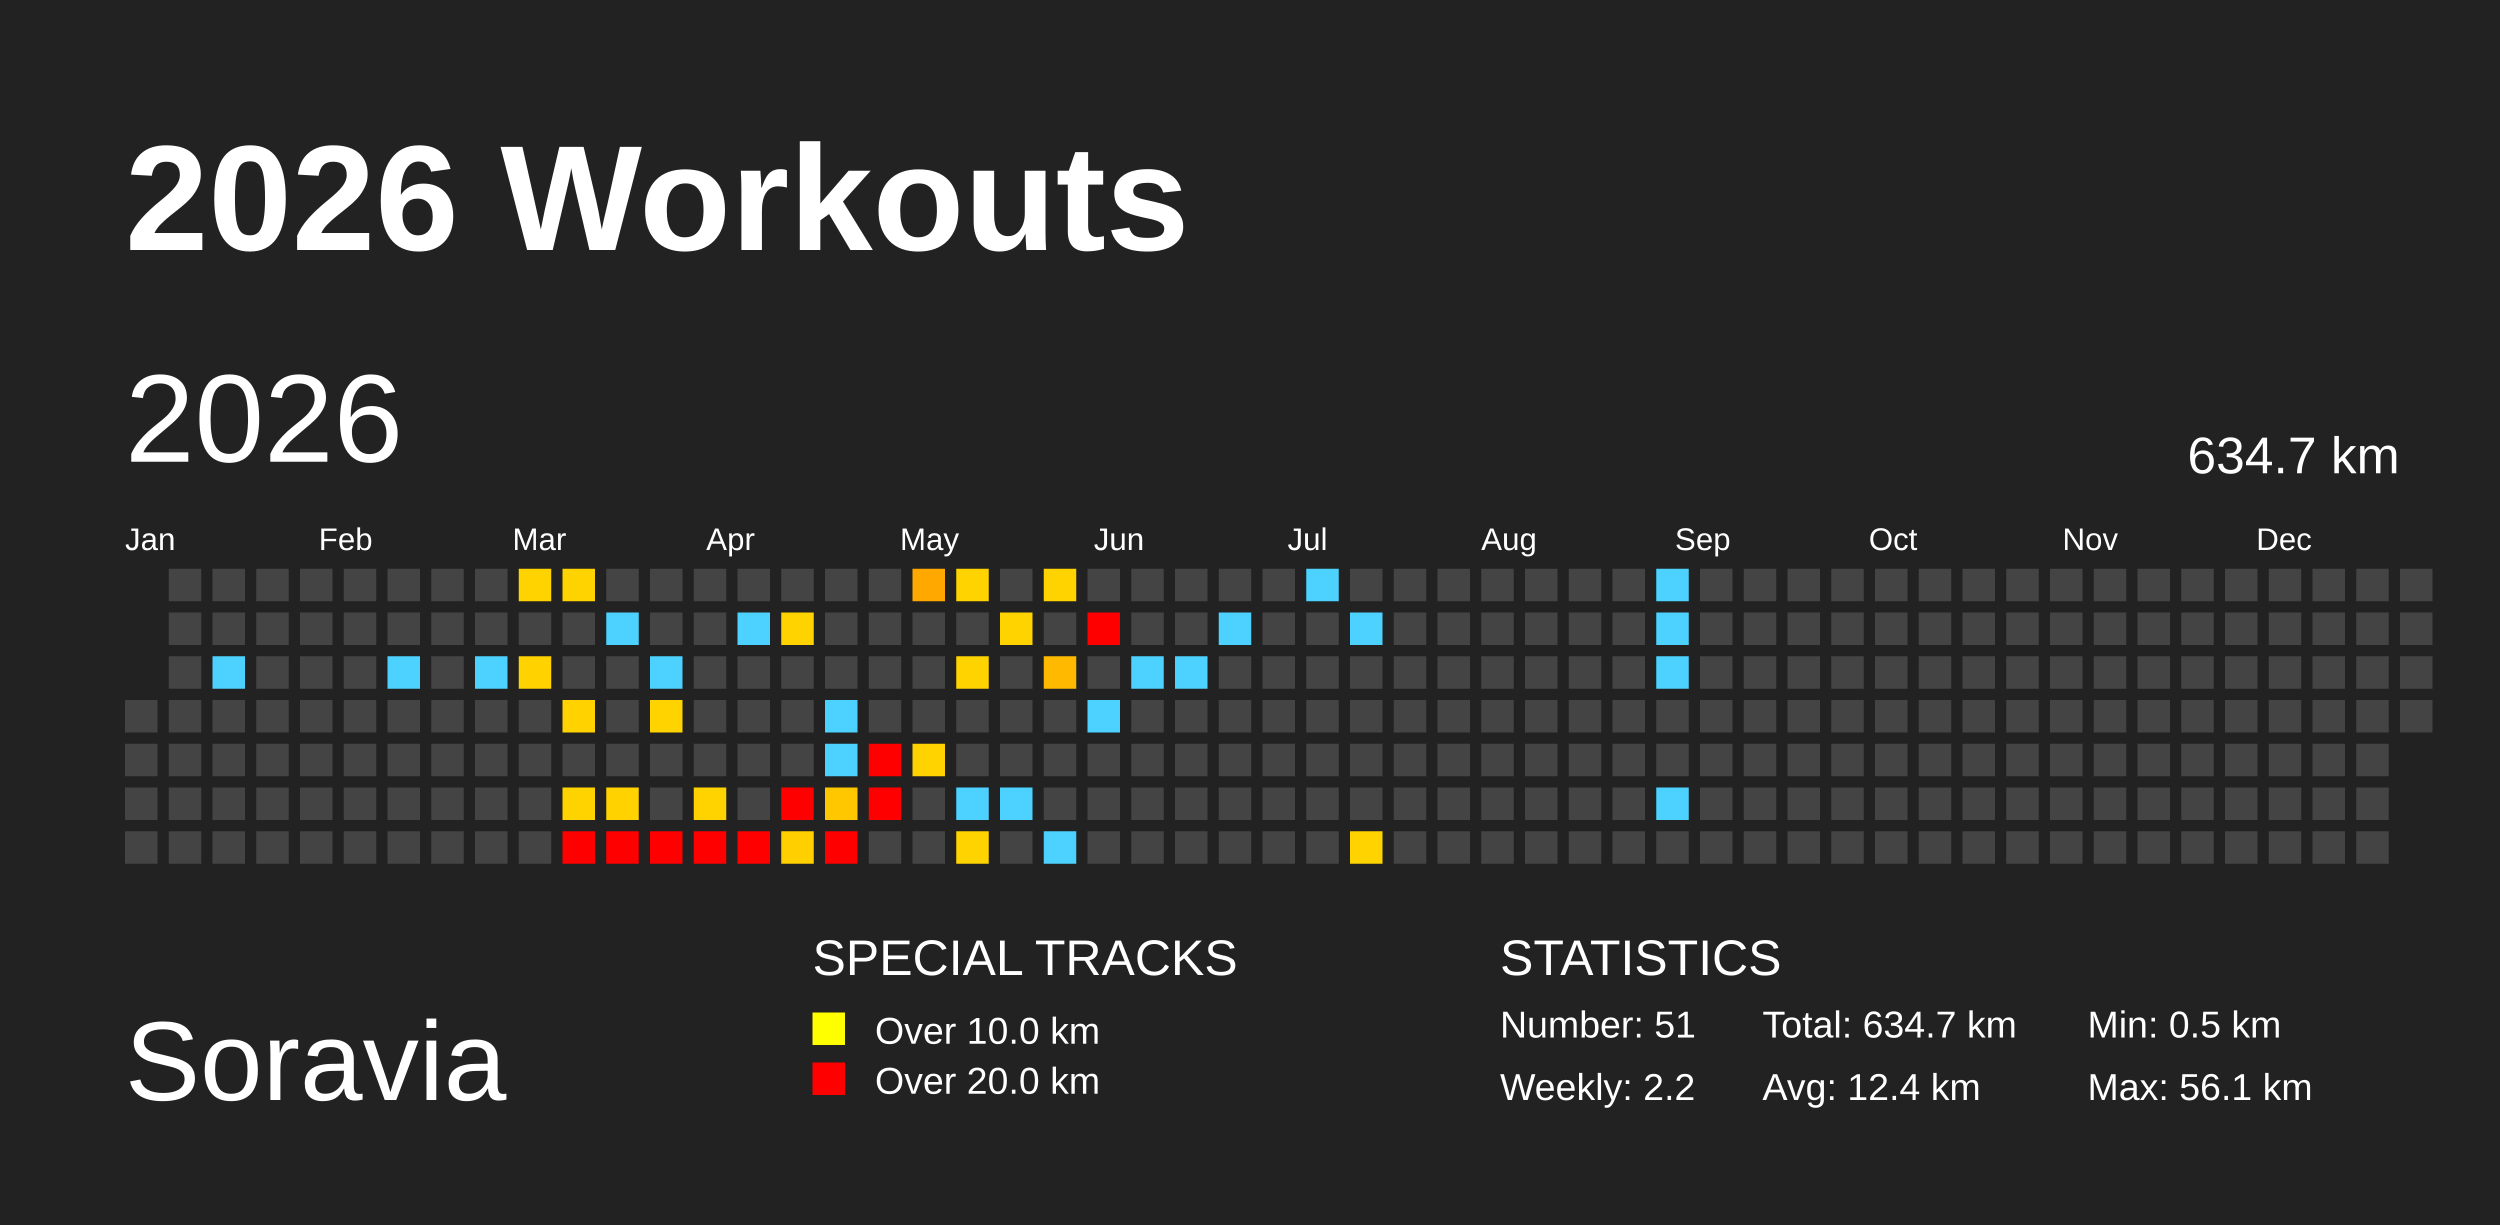
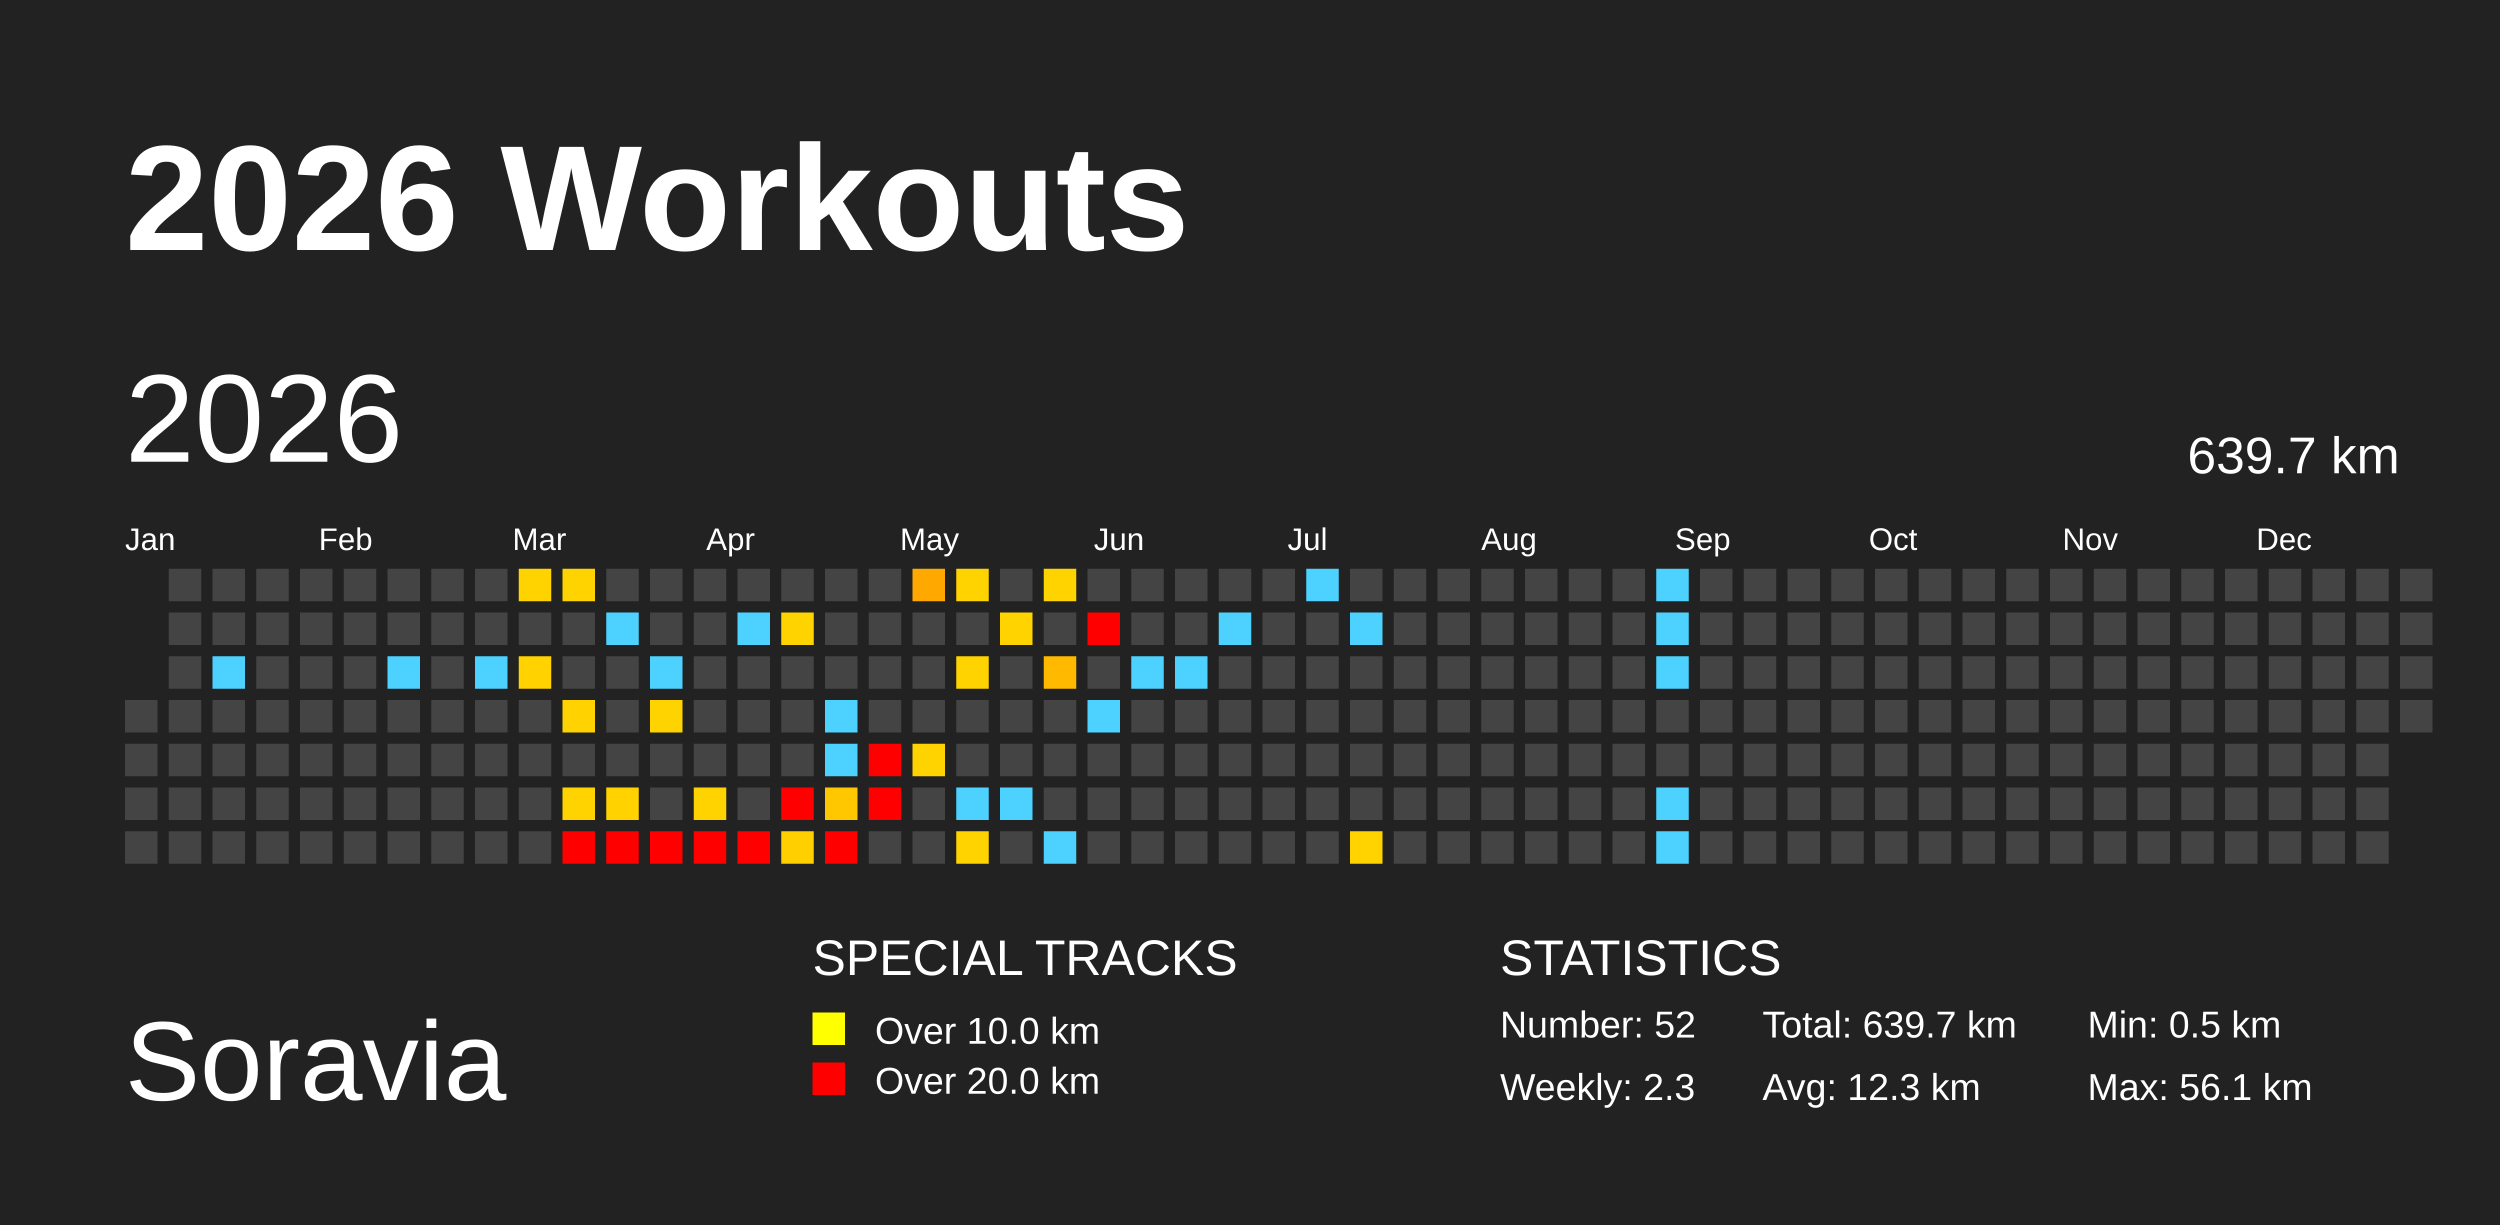
<svg xmlns="http://www.w3.org/2000/svg" baseProfile="full" height="98mm" version="1.1" viewBox="0,0,200,98" width="200mm">
  <defs />
  <rect fill="#222222" height="98" width="200" x="0" y="0" />
  <text fill="#FFFFFF" style="font-size:12px; font-family:Arial; font-weight:bold;" x="10" y="20">2026 Workouts</text>
  <text fill="#FFFFFF" style="font-size:9px; font-family:Arial" x="10" y="88">Soravia</text>
  <text fill="#FFFFFF" style="font-size:4px; font-family:Arial" x="65" y="78">SPECIAL TRACKS</text>
  <rect fill="yellow" height="2.6" width="2.6" x="65" y="81" />
  <text fill="#FFFFFF" style="font-size:3px; font-family:Arial" x="70" y="83.5">Over 10.0 km</text>
  <rect fill="red" height="2.6" width="2.6" x="65" y="85" />
  <text fill="#FFFFFF" style="font-size:3px; font-family:Arial" x="70" y="87.5">Over 20.0 km</text>
  <text fill="#FFFFFF" style="font-size:4px; font-family:Arial" x="120" y="78">STATISTICS</text>
-   <text fill="#FFFFFF" style="font-size:3px; font-family:Arial" x="120" y="83">Number: 51</text>
-   <text fill="#FFFFFF" style="font-size:3px; font-family:Arial" x="120" y="88">Weekly: 2.2</text>
-   <text fill="#FFFFFF" style="font-size:3px; font-family:Arial" x="141" y="83">Total: 634.7 km</text>
-   <text fill="#FFFFFF" style="font-size:3px; font-family:Arial" x="141" y="88">Avg: 12.4 km</text>
+   <text fill="#FFFFFF" style="font-size:3px; font-family:Arial" x="120" y="83">Number: 52</text>
+   <text fill="#FFFFFF" style="font-size:3px; font-family:Arial" x="120" y="88">Weekly: 2.3</text>
+   <text fill="#FFFFFF" style="font-size:3px; font-family:Arial" x="141" y="83">Total: 639.7 km</text>
+   <text fill="#FFFFFF" style="font-size:3px; font-family:Arial" x="141" y="88">Avg: 12.3 km</text>
  <text fill="#FFFFFF" style="font-size:3px; font-family:Arial" x="167" y="83">Min: 0.5 km</text>
  <text fill="#FFFFFF" style="font-size:3px; font-family:Arial" x="167" y="88">Max: 56.1 km</text>
  <text dominant-baseline="hanging" fill="#FFFFFF" style="font-size:10.0px; font-family:Arial;" x="10" y="30">2026</text>
-   <text dominant-baseline="hanging" fill="#FFFFFF" style="font-size:4.125px; font-family:Arial;" x="175" y="35">634.7 km</text>
+   <text dominant-baseline="hanging" fill="#FFFFFF" style="font-size:4.125px; font-family:Arial;" x="175" y="35">639.7 km</text>
  <text fill="#FFFFFF" style="font-size:2.5px; font-family:Arial" x="10.0" y="44">Jan</text>
  <text fill="#FFFFFF" style="font-size:2.5px; font-family:Arial" x="25.5" y="44">Feb</text>
  <text fill="#FFFFFF" style="font-size:2.5px; font-family:Arial" x="41.0" y="44">Mar</text>
  <text fill="#FFFFFF" style="font-size:2.5px; font-family:Arial" x="56.5" y="44">Apr</text>
  <text fill="#FFFFFF" style="font-size:2.5px; font-family:Arial" x="72.0" y="44">May</text>
  <text fill="#FFFFFF" style="font-size:2.5px; font-family:Arial" x="87.5" y="44">Jun</text>
  <text fill="#FFFFFF" style="font-size:2.5px; font-family:Arial" x="103.0" y="44">Jul</text>
  <text fill="#FFFFFF" style="font-size:2.5px; font-family:Arial" x="118.5" y="44">Aug</text>
  <text fill="#FFFFFF" style="font-size:2.5px; font-family:Arial" x="134.0" y="44">Sep</text>
  <text fill="#FFFFFF" style="font-size:2.5px; font-family:Arial" x="149.5" y="44">Oct</text>
  <text fill="#FFFFFF" style="font-size:2.5px; font-family:Arial" x="165.0" y="44">Nov</text>
  <text fill="#FFFFFF" style="font-size:2.5px; font-family:Arial" x="180.5" y="44">Dec</text>
  <rect fill="#444444" height="2.6" width="2.6" x="10.0" y="56.0" />
  <rect fill="#444444" height="2.6" width="2.6" x="10.0" y="59.5" />
  <rect fill="#444444" height="2.6" width="2.6" x="10.0" y="63.0" />
  <rect fill="#444444" height="2.6" width="2.6" x="10.0" y="66.5" />
  <rect fill="#444444" height="2.6" width="2.6" x="13.5" y="45.5" />
  <rect fill="#444444" height="2.6" width="2.6" x="13.5" y="49.0" />
  <rect fill="#444444" height="2.6" width="2.6" x="13.5" y="52.5" />
  <rect fill="#444444" height="2.6" width="2.6" x="13.5" y="56.0" />
  <rect fill="#444444" height="2.6" width="2.6" x="13.5" y="59.5" />
  <rect fill="#444444" height="2.6" width="2.6" x="13.5" y="63.0" />
  <rect fill="#444444" height="2.6" width="2.6" x="13.5" y="66.5" />
  <rect fill="#444444" height="2.6" width="2.6" x="17.0" y="45.5" />
  <rect fill="#444444" height="2.6" width="2.6" x="17.0" y="49.0" />
  <rect fill="#4dd2ff" height="2.6" width="2.6" x="17.0" y="52.5" />
  <rect fill="#444444" height="2.6" width="2.6" x="17.0" y="56.0" />
  <rect fill="#444444" height="2.6" width="2.6" x="17.0" y="59.5" />
  <rect fill="#444444" height="2.6" width="2.6" x="17.0" y="63.0" />
  <rect fill="#444444" height="2.6" width="2.6" x="17.0" y="66.5" />
  <rect fill="#444444" height="2.6" width="2.6" x="20.5" y="45.5" />
  <rect fill="#444444" height="2.6" width="2.6" x="20.5" y="49.0" />
  <rect fill="#444444" height="2.6" width="2.6" x="20.5" y="52.5" />
  <rect fill="#444444" height="2.6" width="2.6" x="20.5" y="56.0" />
  <rect fill="#444444" height="2.6" width="2.6" x="20.5" y="59.5" />
  <rect fill="#444444" height="2.6" width="2.6" x="20.5" y="63.0" />
  <rect fill="#444444" height="2.6" width="2.6" x="20.5" y="66.5" />
  <rect fill="#444444" height="2.6" width="2.6" x="24.0" y="45.5" />
  <rect fill="#444444" height="2.6" width="2.6" x="24.0" y="49.0" />
  <rect fill="#444444" height="2.6" width="2.6" x="24.0" y="52.5" />
  <rect fill="#444444" height="2.6" width="2.6" x="24.0" y="56.0" />
  <rect fill="#444444" height="2.6" width="2.6" x="24.0" y="59.5" />
  <rect fill="#444444" height="2.6" width="2.6" x="24.0" y="63.0" />
  <rect fill="#444444" height="2.6" width="2.6" x="24.0" y="66.5" />
  <rect fill="#444444" height="2.6" width="2.6" x="27.5" y="45.5" />
  <rect fill="#444444" height="2.6" width="2.6" x="27.5" y="49.0" />
  <rect fill="#444444" height="2.6" width="2.6" x="27.5" y="52.5" />
  <rect fill="#444444" height="2.6" width="2.6" x="27.5" y="56.0" />
  <rect fill="#444444" height="2.6" width="2.6" x="27.5" y="59.5" />
  <rect fill="#444444" height="2.6" width="2.6" x="27.5" y="63.0" />
  <rect fill="#444444" height="2.6" width="2.6" x="27.5" y="66.5" />
  <rect fill="#444444" height="2.6" width="2.6" x="31.0" y="45.5" />
  <rect fill="#444444" height="2.6" width="2.6" x="31.0" y="49.0" />
  <rect fill="#4dd2ff" height="2.6" width="2.6" x="31.0" y="52.5" />
  <rect fill="#444444" height="2.6" width="2.6" x="31.0" y="56.0" />
  <rect fill="#444444" height="2.6" width="2.6" x="31.0" y="59.5" />
  <rect fill="#444444" height="2.6" width="2.6" x="31.0" y="63.0" />
  <rect fill="#444444" height="2.6" width="2.6" x="31.0" y="66.5" />
  <rect fill="#444444" height="2.6" width="2.6" x="34.5" y="45.5" />
  <rect fill="#444444" height="2.6" width="2.6" x="34.5" y="49.0" />
  <rect fill="#444444" height="2.6" width="2.6" x="34.5" y="52.5" />
  <rect fill="#444444" height="2.6" width="2.6" x="34.5" y="56.0" />
  <rect fill="#444444" height="2.6" width="2.6" x="34.5" y="59.5" />
  <rect fill="#444444" height="2.6" width="2.6" x="34.5" y="63.0" />
  <rect fill="#444444" height="2.6" width="2.6" x="34.5" y="66.5" />
  <rect fill="#444444" height="2.6" width="2.6" x="38.0" y="45.5" />
  <rect fill="#444444" height="2.6" width="2.6" x="38.0" y="49.0" />
  <rect fill="#4dd2ff" height="2.6" width="2.6" x="38.0" y="52.5" />
  <rect fill="#444444" height="2.6" width="2.6" x="38.0" y="56.0" />
  <rect fill="#444444" height="2.6" width="2.6" x="38.0" y="59.5" />
  <rect fill="#444444" height="2.6" width="2.6" x="38.0" y="63.0" />
  <rect fill="#444444" height="2.6" width="2.6" x="38.0" y="66.5" />
  <rect fill="#ffd300" height="2.6" width="2.6" x="41.5" y="45.5" />
  <rect fill="#444444" height="2.6" width="2.6" x="41.5" y="49.0" />
  <rect fill="#ffd200" height="2.6" width="2.6" x="41.5" y="52.5" />
  <rect fill="#444444" height="2.6" width="2.6" x="41.5" y="56.0" />
  <rect fill="#444444" height="2.6" width="2.6" x="41.5" y="59.5" />
  <rect fill="#444444" height="2.6" width="2.6" x="41.5" y="63.0" />
  <rect fill="#444444" height="2.6" width="2.6" x="41.5" y="66.5" />
  <rect fill="#ffd300" height="2.6" width="2.6" x="45.0" y="45.5" />
  <rect fill="#444444" height="2.6" width="2.6" x="45.0" y="49.0" />
  <rect fill="#444444" height="2.6" width="2.6" x="45.0" y="52.5" />
  <rect fill="#ffd200" height="2.6" width="2.6" x="45.0" y="56.0" />
  <rect fill="#444444" height="2.6" width="2.6" x="45.0" y="59.5" />
  <rect fill="#ffd300" height="2.6" width="2.6" x="45.0" y="63.0" />
  <rect fill="red" height="2.6" width="2.6" x="45.0" y="66.5" />
  <rect fill="#444444" height="2.6" width="2.6" x="48.5" y="45.5" />
  <rect fill="#4dd2ff" height="2.6" width="2.6" x="48.5" y="49.0" />
  <rect fill="#444444" height="2.6" width="2.6" x="48.5" y="52.5" />
  <rect fill="#444444" height="2.6" width="2.6" x="48.5" y="56.0" />
  <rect fill="#444444" height="2.6" width="2.6" x="48.5" y="59.5" />
  <rect fill="#ffd200" height="2.6" width="2.6" x="48.5" y="63.0" />
  <rect fill="red" height="2.6" width="2.6" x="48.5" y="66.5" />
  <rect fill="#444444" height="2.6" width="2.6" x="52.0" y="45.5" />
  <rect fill="#444444" height="2.6" width="2.6" x="52.0" y="49.0" />
  <rect fill="#4dd2ff" height="2.6" width="2.6" x="52.0" y="52.5" />
  <rect fill="#ffd300" height="2.6" width="2.6" x="52.0" y="56.0" />
  <rect fill="#444444" height="2.6" width="2.6" x="52.0" y="59.5" />
  <rect fill="#444444" height="2.6" width="2.6" x="52.0" y="63.0" />
  <rect fill="red" height="2.6" width="2.6" x="52.0" y="66.5" />
  <rect fill="#444444" height="2.6" width="2.6" x="55.5" y="45.5" />
  <rect fill="#444444" height="2.6" width="2.6" x="55.5" y="49.0" />
  <rect fill="#444444" height="2.6" width="2.6" x="55.5" y="52.5" />
  <rect fill="#444444" height="2.6" width="2.6" x="55.5" y="56.0" />
  <rect fill="#444444" height="2.6" width="2.6" x="55.5" y="59.5" />
  <rect fill="#ffd300" height="2.6" width="2.6" x="55.5" y="63.0" />
  <rect fill="red" height="2.6" width="2.6" x="55.5" y="66.5" />
  <rect fill="#444444" height="2.6" width="2.6" x="59.0" y="45.5" />
  <rect fill="#4dd2ff" height="2.6" width="2.6" x="59.0" y="49.0" />
  <rect fill="#444444" height="2.6" width="2.6" x="59.0" y="52.5" />
  <rect fill="#444444" height="2.6" width="2.6" x="59.0" y="56.0" />
  <rect fill="#444444" height="2.6" width="2.6" x="59.0" y="59.5" />
  <rect fill="#444444" height="2.6" width="2.6" x="59.0" y="63.0" />
  <rect fill="red" height="2.6" width="2.6" x="59.0" y="66.5" />
  <rect fill="#444444" height="2.6" width="2.6" x="62.5" y="45.5" />
  <rect fill="#ffd300" height="2.6" width="2.6" x="62.5" y="49.0" />
  <rect fill="#444444" height="2.6" width="2.6" x="62.5" y="52.5" />
  <rect fill="#444444" height="2.6" width="2.6" x="62.5" y="56.0" />
  <rect fill="#444444" height="2.6" width="2.6" x="62.5" y="59.5" />
  <rect fill="red" height="2.6" width="2.6" x="62.5" y="63.0" />
  <rect fill="#ffcf00" height="2.6" width="2.6" x="62.5" y="66.5" />
  <rect fill="#444444" height="2.6" width="2.6" x="66.0" y="45.5" />
  <rect fill="#444444" height="2.6" width="2.6" x="66.0" y="49.0" />
  <rect fill="#444444" height="2.6" width="2.6" x="66.0" y="52.5" />
  <rect fill="#4dd2ff" height="2.6" width="2.6" x="66.0" y="56.0" />
  <rect fill="#4dd2ff" height="2.6" width="2.6" x="66.0" y="59.5" />
  <rect fill="#ffc700" height="2.6" width="2.6" x="66.0" y="63.0" />
  <rect fill="red" height="2.6" width="2.6" x="66.0" y="66.5" />
  <rect fill="#444444" height="2.6" width="2.6" x="69.5" y="45.5" />
  <rect fill="#444444" height="2.6" width="2.6" x="69.5" y="49.0" />
  <rect fill="#444444" height="2.6" width="2.6" x="69.5" y="52.5" />
  <rect fill="#444444" height="2.6" width="2.6" x="69.5" y="56.0" />
  <rect fill="red" height="2.6" width="2.6" x="69.5" y="59.5" />
  <rect fill="red" height="2.6" width="2.6" x="69.5" y="63.0" />
  <rect fill="#444444" height="2.6" width="2.6" x="69.5" y="66.5" />
  <rect fill="#ffa800" height="2.6" width="2.6" x="73.0" y="45.5" />
  <rect fill="#444444" height="2.6" width="2.6" x="73.0" y="49.0" />
  <rect fill="#444444" height="2.6" width="2.6" x="73.0" y="52.5" />
  <rect fill="#444444" height="2.6" width="2.6" x="73.0" y="56.0" />
  <rect fill="#ffd300" height="2.6" width="2.6" x="73.0" y="59.5" />
  <rect fill="#444444" height="2.6" width="2.6" x="73.0" y="63.0" />
  <rect fill="#444444" height="2.6" width="2.6" x="73.0" y="66.5" />
  <rect fill="#ffd300" height="2.6" width="2.6" x="76.5" y="45.5" />
  <rect fill="#444444" height="2.6" width="2.6" x="76.5" y="49.0" />
  <rect fill="#ffd300" height="2.6" width="2.6" x="76.5" y="52.5" />
  <rect fill="#444444" height="2.6" width="2.6" x="76.5" y="56.0" />
  <rect fill="#444444" height="2.6" width="2.6" x="76.5" y="59.5" />
  <rect fill="#4dd2ff" height="2.6" width="2.6" x="76.5" y="63.0" />
  <rect fill="#ffd300" height="2.6" width="2.6" x="76.5" y="66.5" />
  <rect fill="#444444" height="2.6" width="2.6" x="80.0" y="45.5" />
  <rect fill="#ffd300" height="2.6" width="2.6" x="80.0" y="49.0" />
  <rect fill="#444444" height="2.6" width="2.6" x="80.0" y="52.5" />
  <rect fill="#444444" height="2.6" width="2.6" x="80.0" y="56.0" />
  <rect fill="#444444" height="2.6" width="2.6" x="80.0" y="59.5" />
  <rect fill="#4dd2ff" height="2.6" width="2.6" x="80.0" y="63.0" />
  <rect fill="#444444" height="2.6" width="2.6" x="80.0" y="66.5" />
  <rect fill="#ffd300" height="2.6" width="2.6" x="83.5" y="45.5" />
  <rect fill="#444444" height="2.6" width="2.6" x="83.5" y="49.0" />
  <rect fill="#ffba00" height="2.6" width="2.6" x="83.5" y="52.5" />
  <rect fill="#444444" height="2.6" width="2.6" x="83.5" y="56.0" />
  <rect fill="#444444" height="2.6" width="2.6" x="83.5" y="59.5" />
  <rect fill="#444444" height="2.6" width="2.6" x="83.5" y="63.0" />
  <rect fill="#4dd2ff" height="2.6" width="2.6" x="83.5" y="66.5" />
  <rect fill="#444444" height="2.6" width="2.6" x="87.0" y="45.5" />
  <rect fill="red" height="2.6" width="2.6" x="87.0" y="49.0" />
  <rect fill="#444444" height="2.6" width="2.6" x="87.0" y="52.5" />
  <rect fill="#4dd2ff" height="2.6" width="2.6" x="87.0" y="56.0" />
  <rect fill="#444444" height="2.6" width="2.6" x="87.0" y="59.5" />
  <rect fill="#444444" height="2.6" width="2.6" x="87.0" y="63.0" />
  <rect fill="#444444" height="2.6" width="2.6" x="87.0" y="66.5" />
  <rect fill="#444444" height="2.6" width="2.6" x="90.5" y="45.5" />
  <rect fill="#444444" height="2.6" width="2.6" x="90.5" y="49.0" />
  <rect fill="#4dd2ff" height="2.6" width="2.6" x="90.5" y="52.5" />
  <rect fill="#444444" height="2.6" width="2.6" x="90.5" y="56.0" />
  <rect fill="#444444" height="2.6" width="2.6" x="90.5" y="59.5" />
  <rect fill="#444444" height="2.6" width="2.6" x="90.5" y="63.0" />
  <rect fill="#444444" height="2.6" width="2.6" x="90.5" y="66.5" />
  <rect fill="#444444" height="2.6" width="2.6" x="94.0" y="45.5" />
  <rect fill="#444444" height="2.6" width="2.6" x="94.0" y="49.0" />
  <rect fill="#4dd2ff" height="2.6" width="2.6" x="94.0" y="52.5" />
  <rect fill="#444444" height="2.6" width="2.6" x="94.0" y="56.0" />
  <rect fill="#444444" height="2.6" width="2.6" x="94.0" y="59.5" />
  <rect fill="#444444" height="2.6" width="2.6" x="94.0" y="63.0" />
  <rect fill="#444444" height="2.6" width="2.6" x="94.0" y="66.5" />
  <rect fill="#444444" height="2.6" width="2.6" x="97.5" y="45.5" />
  <rect fill="#4dd2ff" height="2.6" width="2.6" x="97.5" y="49.0" />
  <rect fill="#444444" height="2.6" width="2.6" x="97.5" y="52.5" />
  <rect fill="#444444" height="2.6" width="2.6" x="97.5" y="56.0" />
  <rect fill="#444444" height="2.6" width="2.6" x="97.5" y="59.5" />
  <rect fill="#444444" height="2.6" width="2.6" x="97.5" y="63.0" />
  <rect fill="#444444" height="2.6" width="2.6" x="97.5" y="66.5" />
  <rect fill="#444444" height="2.6" width="2.6" x="101.0" y="45.5" />
  <rect fill="#444444" height="2.6" width="2.6" x="101.0" y="49.0" />
  <rect fill="#444444" height="2.6" width="2.6" x="101.0" y="52.5" />
  <rect fill="#444444" height="2.6" width="2.6" x="101.0" y="56.0" />
  <rect fill="#444444" height="2.6" width="2.6" x="101.0" y="59.5" />
  <rect fill="#444444" height="2.6" width="2.6" x="101.0" y="63.0" />
  <rect fill="#444444" height="2.6" width="2.6" x="101.0" y="66.5" />
  <rect fill="#4dd2ff" height="2.6" width="2.6" x="104.5" y="45.5" />
  <rect fill="#444444" height="2.6" width="2.6" x="104.5" y="49.0" />
  <rect fill="#444444" height="2.6" width="2.6" x="104.5" y="52.5" />
  <rect fill="#444444" height="2.6" width="2.6" x="104.5" y="56.0" />
  <rect fill="#444444" height="2.6" width="2.6" x="104.5" y="59.5" />
  <rect fill="#444444" height="2.6" width="2.6" x="104.5" y="63.0" />
  <rect fill="#444444" height="2.6" width="2.6" x="104.5" y="66.5" />
  <rect fill="#444444" height="2.6" width="2.6" x="108.0" y="45.5" />
  <rect fill="#4dd2ff" height="2.6" width="2.6" x="108.0" y="49.0" />
  <rect fill="#444444" height="2.6" width="2.6" x="108.0" y="52.5" />
  <rect fill="#444444" height="2.6" width="2.6" x="108.0" y="56.0" />
  <rect fill="#444444" height="2.6" width="2.6" x="108.0" y="59.5" />
  <rect fill="#444444" height="2.6" width="2.6" x="108.0" y="63.0" />
  <rect fill="#ffd300" height="2.6" width="2.6" x="108.0" y="66.5" />
  <rect fill="#444444" height="2.6" width="2.6" x="111.5" y="45.5" />
  <rect fill="#444444" height="2.6" width="2.6" x="111.5" y="49.0" />
  <rect fill="#444444" height="2.6" width="2.6" x="111.5" y="52.5" />
  <rect fill="#444444" height="2.6" width="2.6" x="111.5" y="56.0" />
  <rect fill="#444444" height="2.6" width="2.6" x="111.5" y="59.5" />
  <rect fill="#444444" height="2.6" width="2.6" x="111.5" y="63.0" />
  <rect fill="#444444" height="2.6" width="2.6" x="111.5" y="66.5" />
  <rect fill="#444444" height="2.6" width="2.6" x="115.0" y="45.5" />
  <rect fill="#444444" height="2.6" width="2.6" x="115.0" y="49.0" />
  <rect fill="#444444" height="2.6" width="2.6" x="115.0" y="52.5" />
  <rect fill="#444444" height="2.6" width="2.6" x="115.0" y="56.0" />
  <rect fill="#444444" height="2.6" width="2.6" x="115.0" y="59.5" />
  <rect fill="#444444" height="2.6" width="2.6" x="115.0" y="63.0" />
  <rect fill="#444444" height="2.6" width="2.6" x="115.0" y="66.5" />
  <rect fill="#444444" height="2.6" width="2.6" x="118.5" y="45.5" />
  <rect fill="#444444" height="2.6" width="2.6" x="118.5" y="49.0" />
  <rect fill="#444444" height="2.6" width="2.6" x="118.5" y="52.5" />
  <rect fill="#444444" height="2.6" width="2.6" x="118.5" y="56.0" />
  <rect fill="#444444" height="2.6" width="2.6" x="118.5" y="59.5" />
  <rect fill="#444444" height="2.6" width="2.6" x="118.5" y="63.0" />
  <rect fill="#444444" height="2.6" width="2.6" x="118.5" y="66.5" />
  <rect fill="#444444" height="2.6" width="2.6" x="122.0" y="45.5" />
  <rect fill="#444444" height="2.6" width="2.6" x="122.0" y="49.0" />
  <rect fill="#444444" height="2.6" width="2.6" x="122.0" y="52.5" />
  <rect fill="#444444" height="2.6" width="2.6" x="122.0" y="56.0" />
  <rect fill="#444444" height="2.6" width="2.6" x="122.0" y="59.5" />
  <rect fill="#444444" height="2.6" width="2.6" x="122.0" y="63.0" />
  <rect fill="#444444" height="2.6" width="2.6" x="122.0" y="66.5" />
  <rect fill="#444444" height="2.6" width="2.6" x="125.5" y="45.5" />
  <rect fill="#444444" height="2.6" width="2.6" x="125.5" y="49.0" />
  <rect fill="#444444" height="2.6" width="2.6" x="125.5" y="52.5" />
  <rect fill="#444444" height="2.6" width="2.6" x="125.5" y="56.0" />
  <rect fill="#444444" height="2.6" width="2.6" x="125.5" y="59.5" />
  <rect fill="#444444" height="2.6" width="2.6" x="125.5" y="63.0" />
  <rect fill="#444444" height="2.6" width="2.6" x="125.5" y="66.5" />
  <rect fill="#444444" height="2.6" width="2.6" x="129.0" y="45.5" />
  <rect fill="#444444" height="2.6" width="2.6" x="129.0" y="49.0" />
  <rect fill="#444444" height="2.6" width="2.6" x="129.0" y="52.5" />
  <rect fill="#444444" height="2.6" width="2.6" x="129.0" y="56.0" />
  <rect fill="#444444" height="2.6" width="2.6" x="129.0" y="59.5" />
  <rect fill="#444444" height="2.6" width="2.6" x="129.0" y="63.0" />
  <rect fill="#444444" height="2.6" width="2.6" x="129.0" y="66.5" />
  <rect fill="#4dd2ff" height="2.6" width="2.6" x="132.5" y="45.5" />
  <rect fill="#4dd2ff" height="2.6" width="2.6" x="132.5" y="49.0" />
  <rect fill="#4dd2ff" height="2.6" width="2.6" x="132.5" y="52.5" />
  <rect fill="#444444" height="2.6" width="2.6" x="132.5" y="56.0" />
  <rect fill="#444444" height="2.6" width="2.6" x="132.5" y="59.5" />
  <rect fill="#4dd2ff" height="2.6" width="2.6" x="132.5" y="63.0" />
-   <rect fill="#444444" height="2.6" width="2.6" x="132.5" y="66.5" />
+   <rect fill="#4dd2ff" height="2.6" width="2.6" x="132.5" y="66.5" />
  <rect fill="#444444" height="2.6" width="2.6" x="136.0" y="45.5" />
  <rect fill="#444444" height="2.6" width="2.6" x="136.0" y="49.0" />
  <rect fill="#444444" height="2.6" width="2.6" x="136.0" y="52.5" />
  <rect fill="#444444" height="2.6" width="2.6" x="136.0" y="56.0" />
  <rect fill="#444444" height="2.6" width="2.6" x="136.0" y="59.5" />
  <rect fill="#444444" height="2.6" width="2.6" x="136.0" y="63.0" />
  <rect fill="#444444" height="2.6" width="2.6" x="136.0" y="66.5" />
  <rect fill="#444444" height="2.6" width="2.6" x="139.5" y="45.5" />
  <rect fill="#444444" height="2.6" width="2.6" x="139.5" y="49.0" />
  <rect fill="#444444" height="2.6" width="2.6" x="139.5" y="52.5" />
  <rect fill="#444444" height="2.6" width="2.6" x="139.5" y="56.0" />
  <rect fill="#444444" height="2.6" width="2.6" x="139.5" y="59.5" />
  <rect fill="#444444" height="2.6" width="2.6" x="139.5" y="63.0" />
  <rect fill="#444444" height="2.6" width="2.6" x="139.5" y="66.5" />
  <rect fill="#444444" height="2.6" width="2.6" x="143.0" y="45.5" />
  <rect fill="#444444" height="2.6" width="2.6" x="143.0" y="49.0" />
  <rect fill="#444444" height="2.6" width="2.6" x="143.0" y="52.5" />
  <rect fill="#444444" height="2.6" width="2.6" x="143.0" y="56.0" />
  <rect fill="#444444" height="2.6" width="2.6" x="143.0" y="59.5" />
  <rect fill="#444444" height="2.6" width="2.6" x="143.0" y="63.0" />
  <rect fill="#444444" height="2.6" width="2.6" x="143.0" y="66.5" />
  <rect fill="#444444" height="2.6" width="2.6" x="146.5" y="45.5" />
  <rect fill="#444444" height="2.6" width="2.6" x="146.5" y="49.0" />
  <rect fill="#444444" height="2.6" width="2.6" x="146.5" y="52.5" />
  <rect fill="#444444" height="2.6" width="2.6" x="146.5" y="56.0" />
  <rect fill="#444444" height="2.6" width="2.6" x="146.5" y="59.5" />
  <rect fill="#444444" height="2.6" width="2.6" x="146.5" y="63.0" />
  <rect fill="#444444" height="2.6" width="2.6" x="146.5" y="66.5" />
  <rect fill="#444444" height="2.6" width="2.6" x="150.0" y="45.5" />
  <rect fill="#444444" height="2.6" width="2.6" x="150.0" y="49.0" />
  <rect fill="#444444" height="2.6" width="2.6" x="150.0" y="52.5" />
  <rect fill="#444444" height="2.6" width="2.6" x="150.0" y="56.0" />
  <rect fill="#444444" height="2.6" width="2.6" x="150.0" y="59.5" />
  <rect fill="#444444" height="2.6" width="2.6" x="150.0" y="63.0" />
  <rect fill="#444444" height="2.6" width="2.6" x="150.0" y="66.5" />
  <rect fill="#444444" height="2.6" width="2.6" x="153.5" y="45.5" />
  <rect fill="#444444" height="2.6" width="2.6" x="153.5" y="49.0" />
  <rect fill="#444444" height="2.6" width="2.6" x="153.5" y="52.5" />
  <rect fill="#444444" height="2.6" width="2.6" x="153.5" y="56.0" />
  <rect fill="#444444" height="2.6" width="2.6" x="153.5" y="59.5" />
  <rect fill="#444444" height="2.6" width="2.6" x="153.5" y="63.0" />
  <rect fill="#444444" height="2.6" width="2.6" x="153.5" y="66.5" />
  <rect fill="#444444" height="2.6" width="2.6" x="157.0" y="45.5" />
  <rect fill="#444444" height="2.6" width="2.6" x="157.0" y="49.0" />
  <rect fill="#444444" height="2.6" width="2.6" x="157.0" y="52.5" />
  <rect fill="#444444" height="2.6" width="2.6" x="157.0" y="56.0" />
  <rect fill="#444444" height="2.6" width="2.6" x="157.0" y="59.5" />
  <rect fill="#444444" height="2.6" width="2.6" x="157.0" y="63.0" />
  <rect fill="#444444" height="2.6" width="2.6" x="157.0" y="66.5" />
  <rect fill="#444444" height="2.6" width="2.6" x="160.5" y="45.5" />
  <rect fill="#444444" height="2.6" width="2.6" x="160.5" y="49.0" />
  <rect fill="#444444" height="2.6" width="2.6" x="160.5" y="52.5" />
  <rect fill="#444444" height="2.6" width="2.6" x="160.5" y="56.0" />
  <rect fill="#444444" height="2.6" width="2.6" x="160.5" y="59.5" />
  <rect fill="#444444" height="2.6" width="2.6" x="160.5" y="63.0" />
  <rect fill="#444444" height="2.6" width="2.6" x="160.5" y="66.5" />
  <rect fill="#444444" height="2.6" width="2.6" x="164.0" y="45.5" />
  <rect fill="#444444" height="2.6" width="2.6" x="164.0" y="49.0" />
  <rect fill="#444444" height="2.6" width="2.6" x="164.0" y="52.5" />
  <rect fill="#444444" height="2.6" width="2.6" x="164.0" y="56.0" />
  <rect fill="#444444" height="2.6" width="2.6" x="164.0" y="59.5" />
  <rect fill="#444444" height="2.6" width="2.6" x="164.0" y="63.0" />
  <rect fill="#444444" height="2.6" width="2.6" x="164.0" y="66.5" />
  <rect fill="#444444" height="2.6" width="2.6" x="167.5" y="45.5" />
  <rect fill="#444444" height="2.6" width="2.6" x="167.5" y="49.0" />
  <rect fill="#444444" height="2.6" width="2.6" x="167.5" y="52.5" />
  <rect fill="#444444" height="2.6" width="2.6" x="167.5" y="56.0" />
  <rect fill="#444444" height="2.6" width="2.6" x="167.5" y="59.5" />
  <rect fill="#444444" height="2.6" width="2.6" x="167.5" y="63.0" />
  <rect fill="#444444" height="2.6" width="2.6" x="167.5" y="66.5" />
  <rect fill="#444444" height="2.6" width="2.6" x="171.0" y="45.5" />
  <rect fill="#444444" height="2.6" width="2.6" x="171.0" y="49.0" />
  <rect fill="#444444" height="2.6" width="2.6" x="171.0" y="52.5" />
  <rect fill="#444444" height="2.6" width="2.6" x="171.0" y="56.0" />
  <rect fill="#444444" height="2.6" width="2.6" x="171.0" y="59.5" />
  <rect fill="#444444" height="2.6" width="2.6" x="171.0" y="63.0" />
  <rect fill="#444444" height="2.6" width="2.6" x="171.0" y="66.5" />
  <rect fill="#444444" height="2.6" width="2.6" x="174.5" y="45.5" />
  <rect fill="#444444" height="2.6" width="2.6" x="174.5" y="49.0" />
  <rect fill="#444444" height="2.6" width="2.6" x="174.5" y="52.5" />
  <rect fill="#444444" height="2.6" width="2.6" x="174.5" y="56.0" />
  <rect fill="#444444" height="2.6" width="2.6" x="174.5" y="59.5" />
  <rect fill="#444444" height="2.6" width="2.6" x="174.5" y="63.0" />
  <rect fill="#444444" height="2.6" width="2.6" x="174.5" y="66.5" />
  <rect fill="#444444" height="2.6" width="2.6" x="178.0" y="45.5" />
  <rect fill="#444444" height="2.6" width="2.6" x="178.0" y="49.0" />
  <rect fill="#444444" height="2.6" width="2.6" x="178.0" y="52.5" />
  <rect fill="#444444" height="2.6" width="2.6" x="178.0" y="56.0" />
  <rect fill="#444444" height="2.6" width="2.6" x="178.0" y="59.5" />
  <rect fill="#444444" height="2.6" width="2.6" x="178.0" y="63.0" />
  <rect fill="#444444" height="2.6" width="2.6" x="178.0" y="66.5" />
  <rect fill="#444444" height="2.6" width="2.6" x="181.5" y="45.5" />
  <rect fill="#444444" height="2.6" width="2.6" x="181.5" y="49.0" />
  <rect fill="#444444" height="2.6" width="2.6" x="181.5" y="52.5" />
  <rect fill="#444444" height="2.6" width="2.6" x="181.5" y="56.0" />
  <rect fill="#444444" height="2.6" width="2.6" x="181.5" y="59.5" />
  <rect fill="#444444" height="2.6" width="2.6" x="181.5" y="63.0" />
  <rect fill="#444444" height="2.6" width="2.6" x="181.5" y="66.5" />
  <rect fill="#444444" height="2.6" width="2.6" x="185.0" y="45.5" />
  <rect fill="#444444" height="2.6" width="2.6" x="185.0" y="49.0" />
  <rect fill="#444444" height="2.6" width="2.6" x="185.0" y="52.5" />
  <rect fill="#444444" height="2.6" width="2.6" x="185.0" y="56.0" />
  <rect fill="#444444" height="2.6" width="2.6" x="185.0" y="59.5" />
  <rect fill="#444444" height="2.6" width="2.6" x="185.0" y="63.0" />
  <rect fill="#444444" height="2.6" width="2.6" x="185.0" y="66.5" />
  <rect fill="#444444" height="2.6" width="2.6" x="188.5" y="45.5" />
  <rect fill="#444444" height="2.6" width="2.6" x="188.5" y="49.0" />
  <rect fill="#444444" height="2.6" width="2.6" x="188.5" y="52.5" />
  <rect fill="#444444" height="2.6" width="2.6" x="188.5" y="56.0" />
  <rect fill="#444444" height="2.6" width="2.6" x="188.5" y="59.5" />
  <rect fill="#444444" height="2.6" width="2.6" x="188.5" y="63.0" />
  <rect fill="#444444" height="2.6" width="2.6" x="188.5" y="66.5" />
  <rect fill="#444444" height="2.6" width="2.6" x="192.0" y="45.5" />
  <rect fill="#444444" height="2.6" width="2.6" x="192.0" y="49.0" />
  <rect fill="#444444" height="2.6" width="2.6" x="192.0" y="52.5" />
  <rect fill="#444444" height="2.6" width="2.6" x="192.0" y="56.0" />
</svg>
